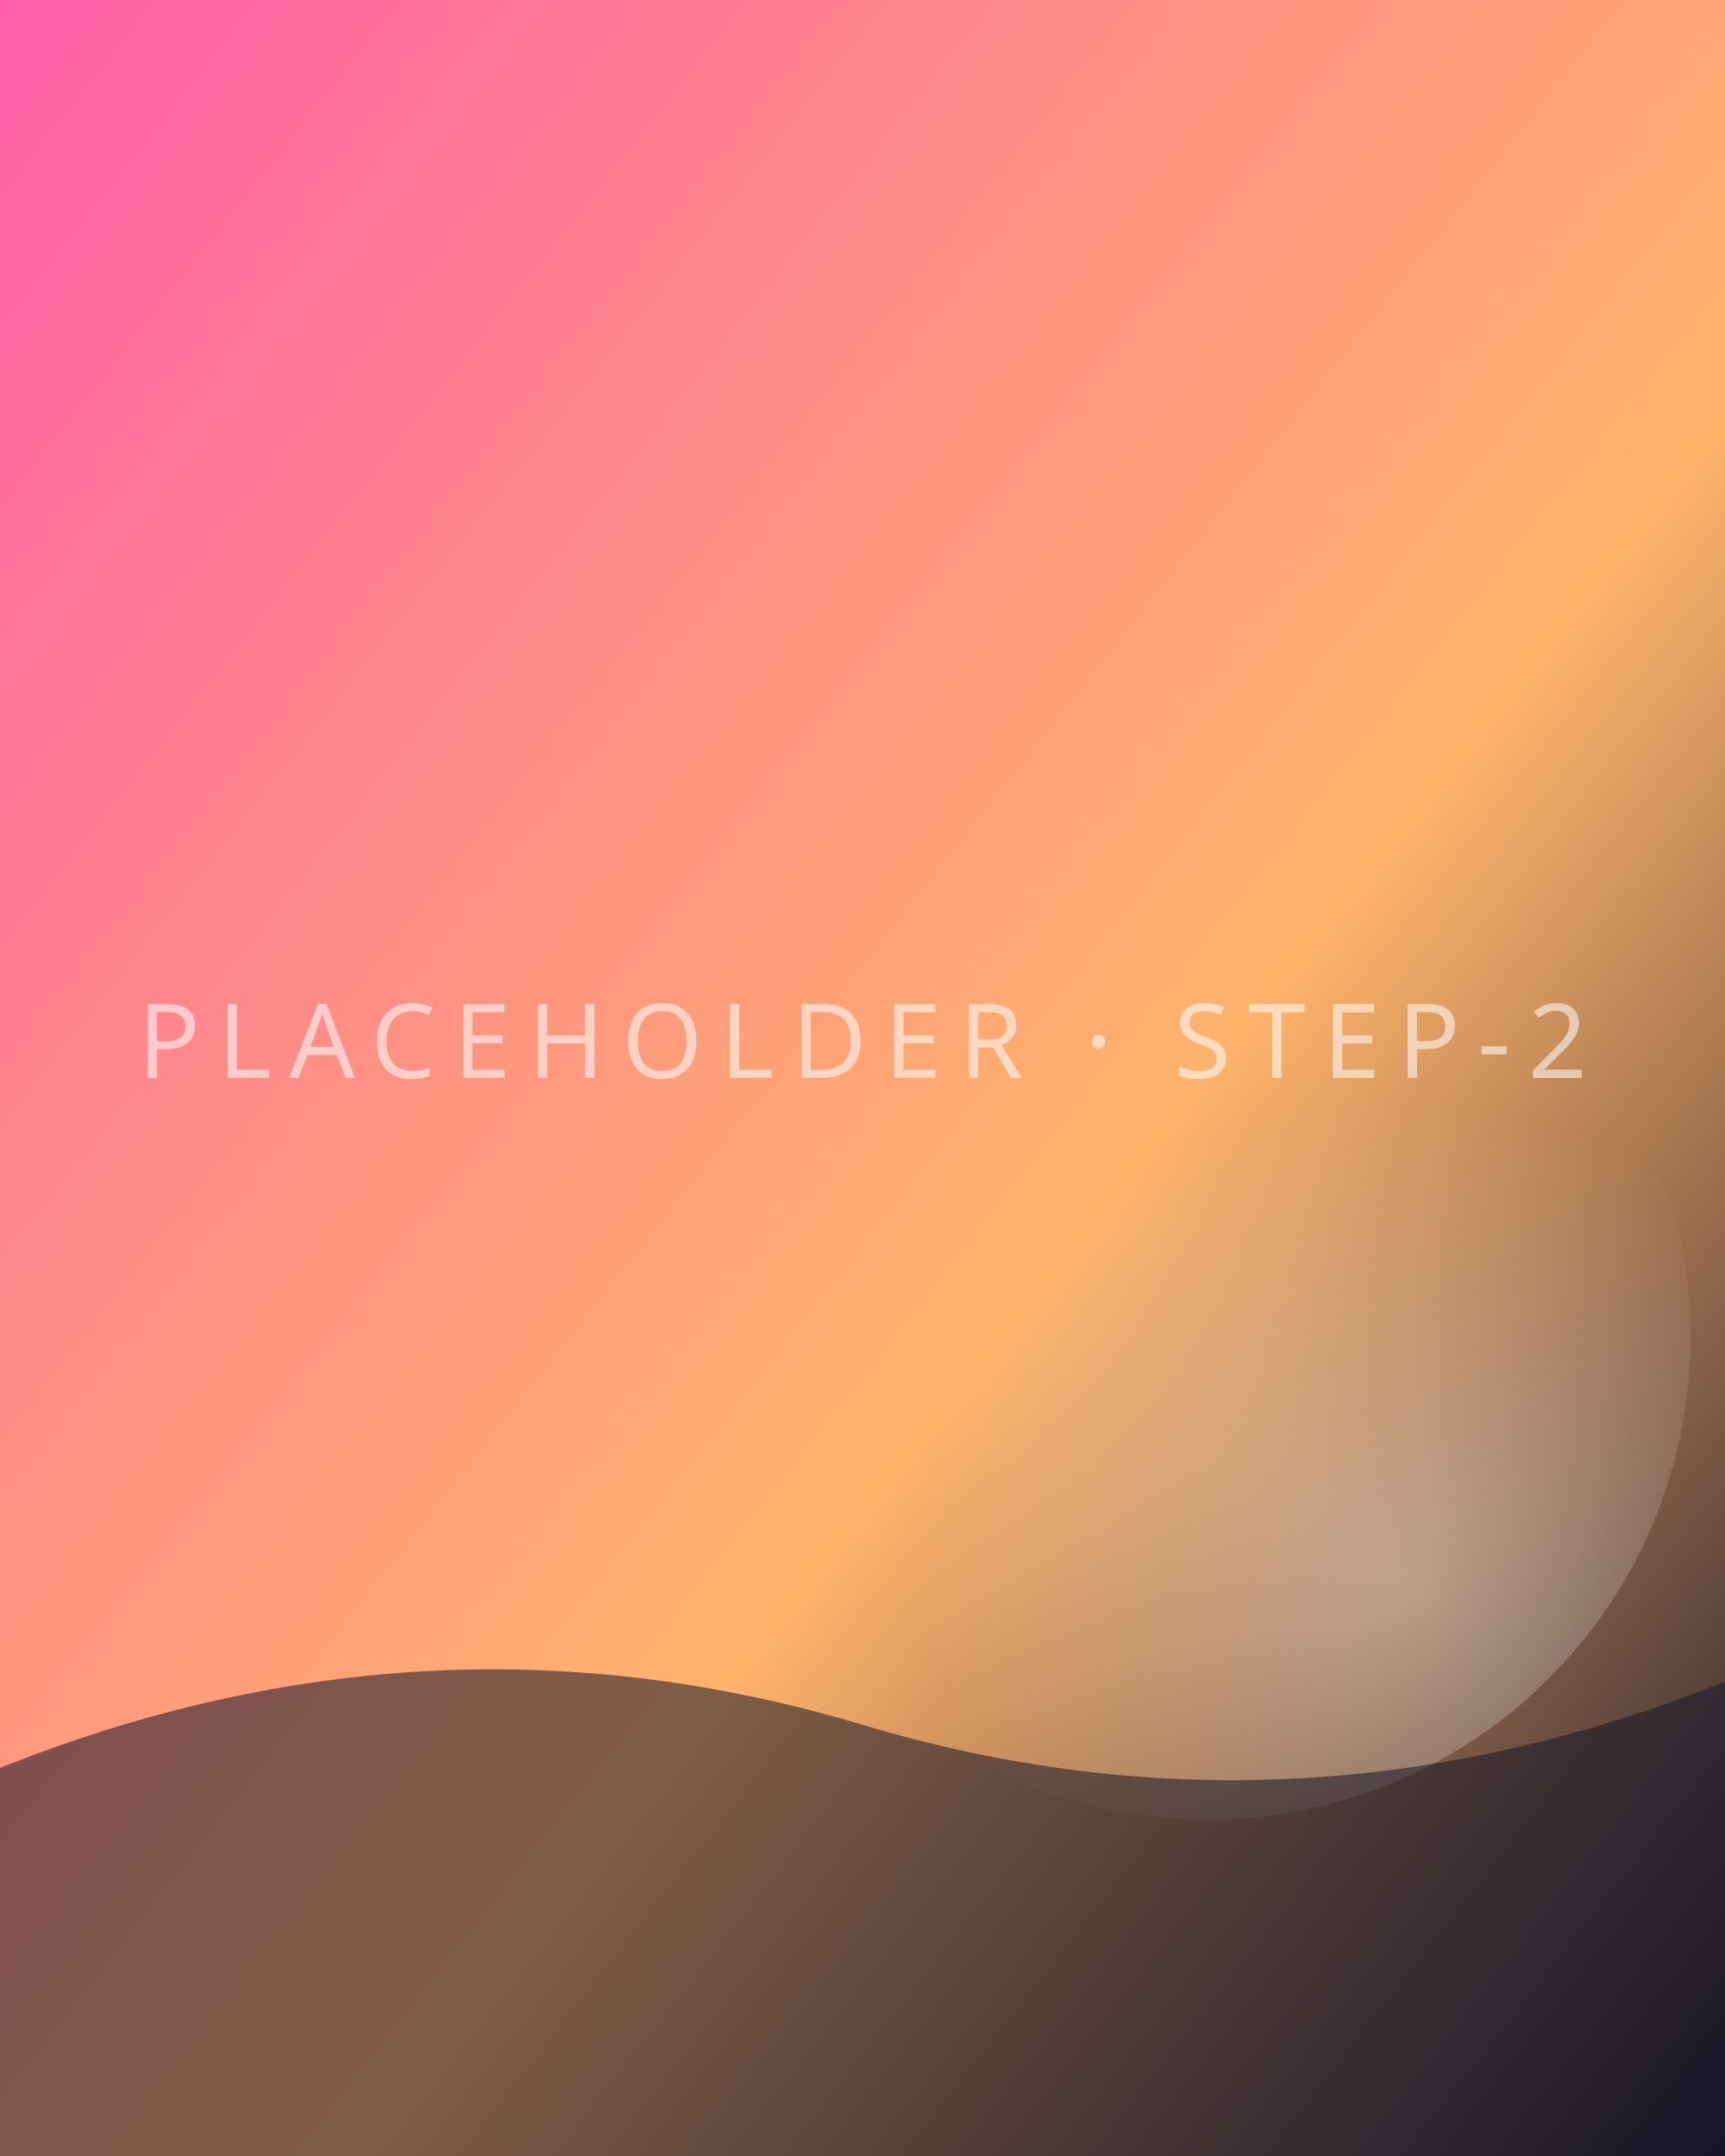
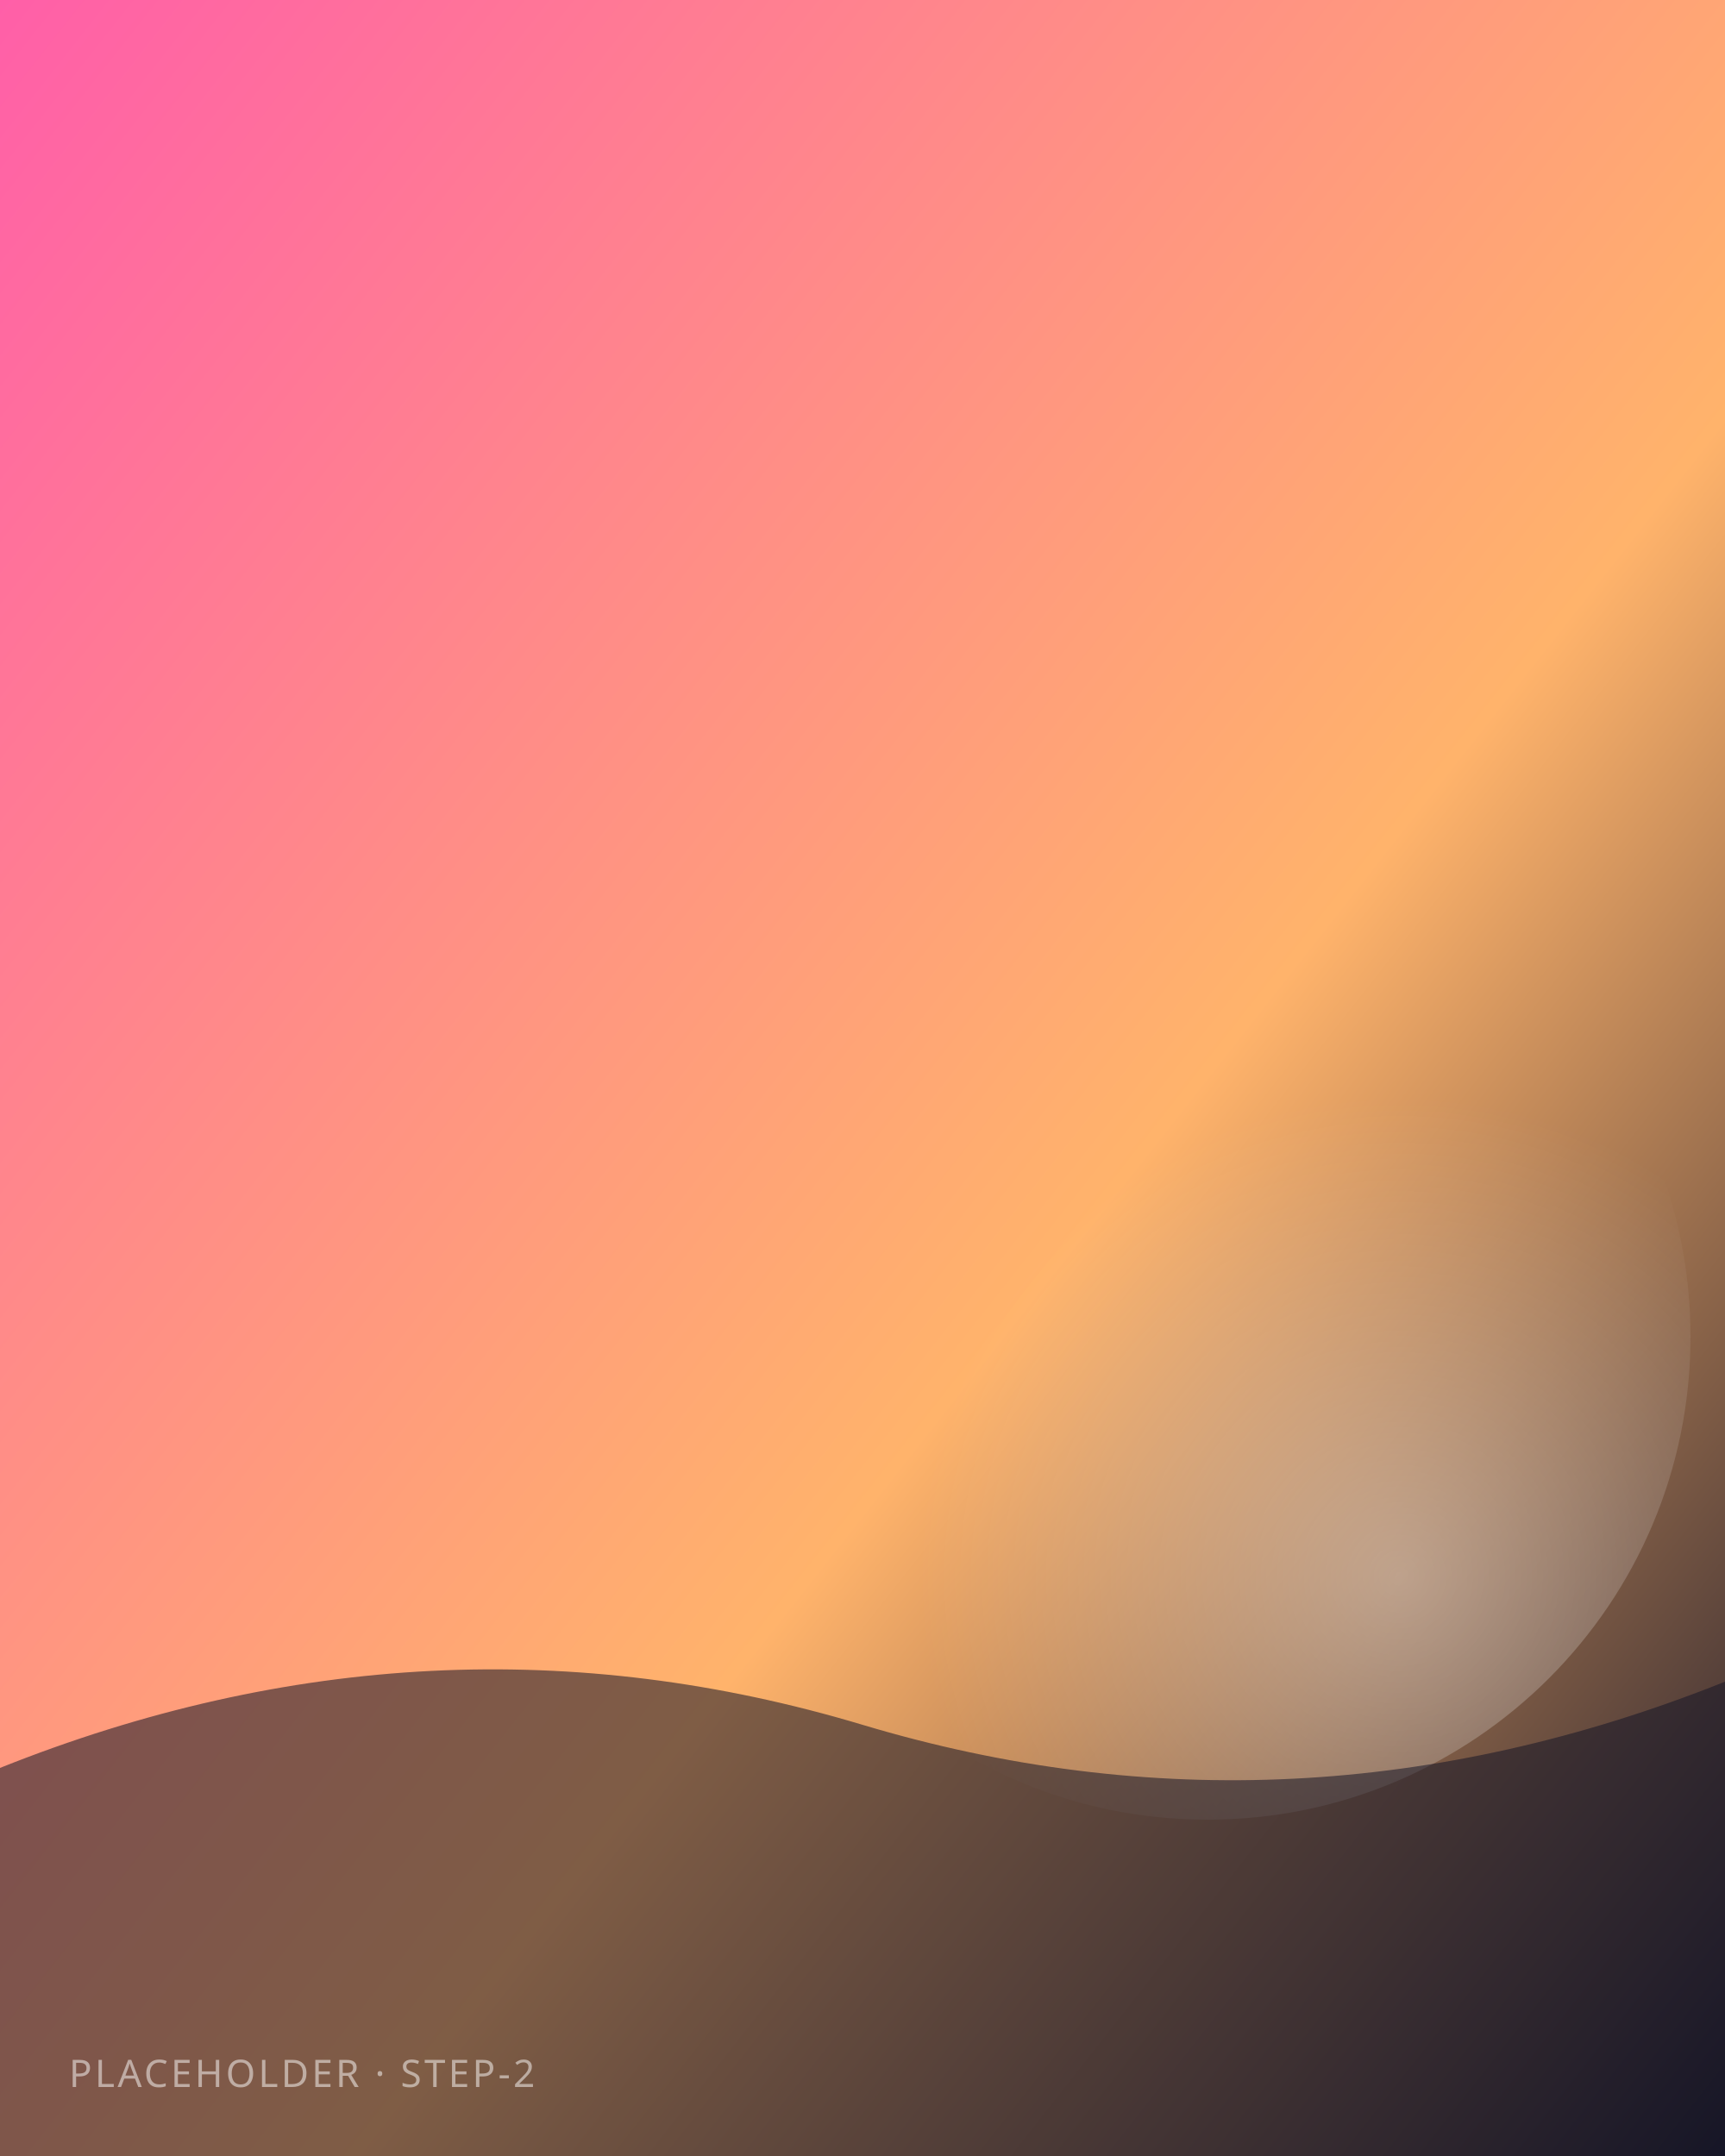
<svg xmlns="http://www.w3.org/2000/svg" width="1200" height="1500" viewBox="0 0 1200 1500">
  <defs>
    <linearGradient id="g" x1="0" y1="0" x2="1" y2="1">
      <stop offset="0" stop-color="#ff5fa8" />
      <stop offset=".6" stop-color="#ffb36b" />
      <stop offset="1" stop-color="#161527" />
    </linearGradient>
    <radialGradient id="s" cx=".7" cy=".75" r=".5">
      <stop offset="0" stop-color="#fff" stop-opacity=".35" />
      <stop offset="1" stop-color="#fff" stop-opacity="0" />
    </radialGradient>
  </defs>
  <rect width="100%" height="100%" fill="url(#g)" />
  <circle cx="840" cy="930" r="336" fill="url(#s)" />
  <path d="M0 1230 Q 300 1110 600 1200 T 1200 1170 V 1500 H 0 Z" fill="#161527" opacity=".55" />
-   <text x="50%" y="50%" fill="#fff" fill-opacity=".55" font-family="sans-serif" font-size="72" text-anchor="middle" letter-spacing="12">PLACEHOLDER · STEP-2</text>
+   <text x="48" y="1452" fill="#fff" fill-opacity=".5" font-family="sans-serif" font-size="26.4" letter-spacing="2">PLACEHOLDER · STEP-2</text>
</svg>
